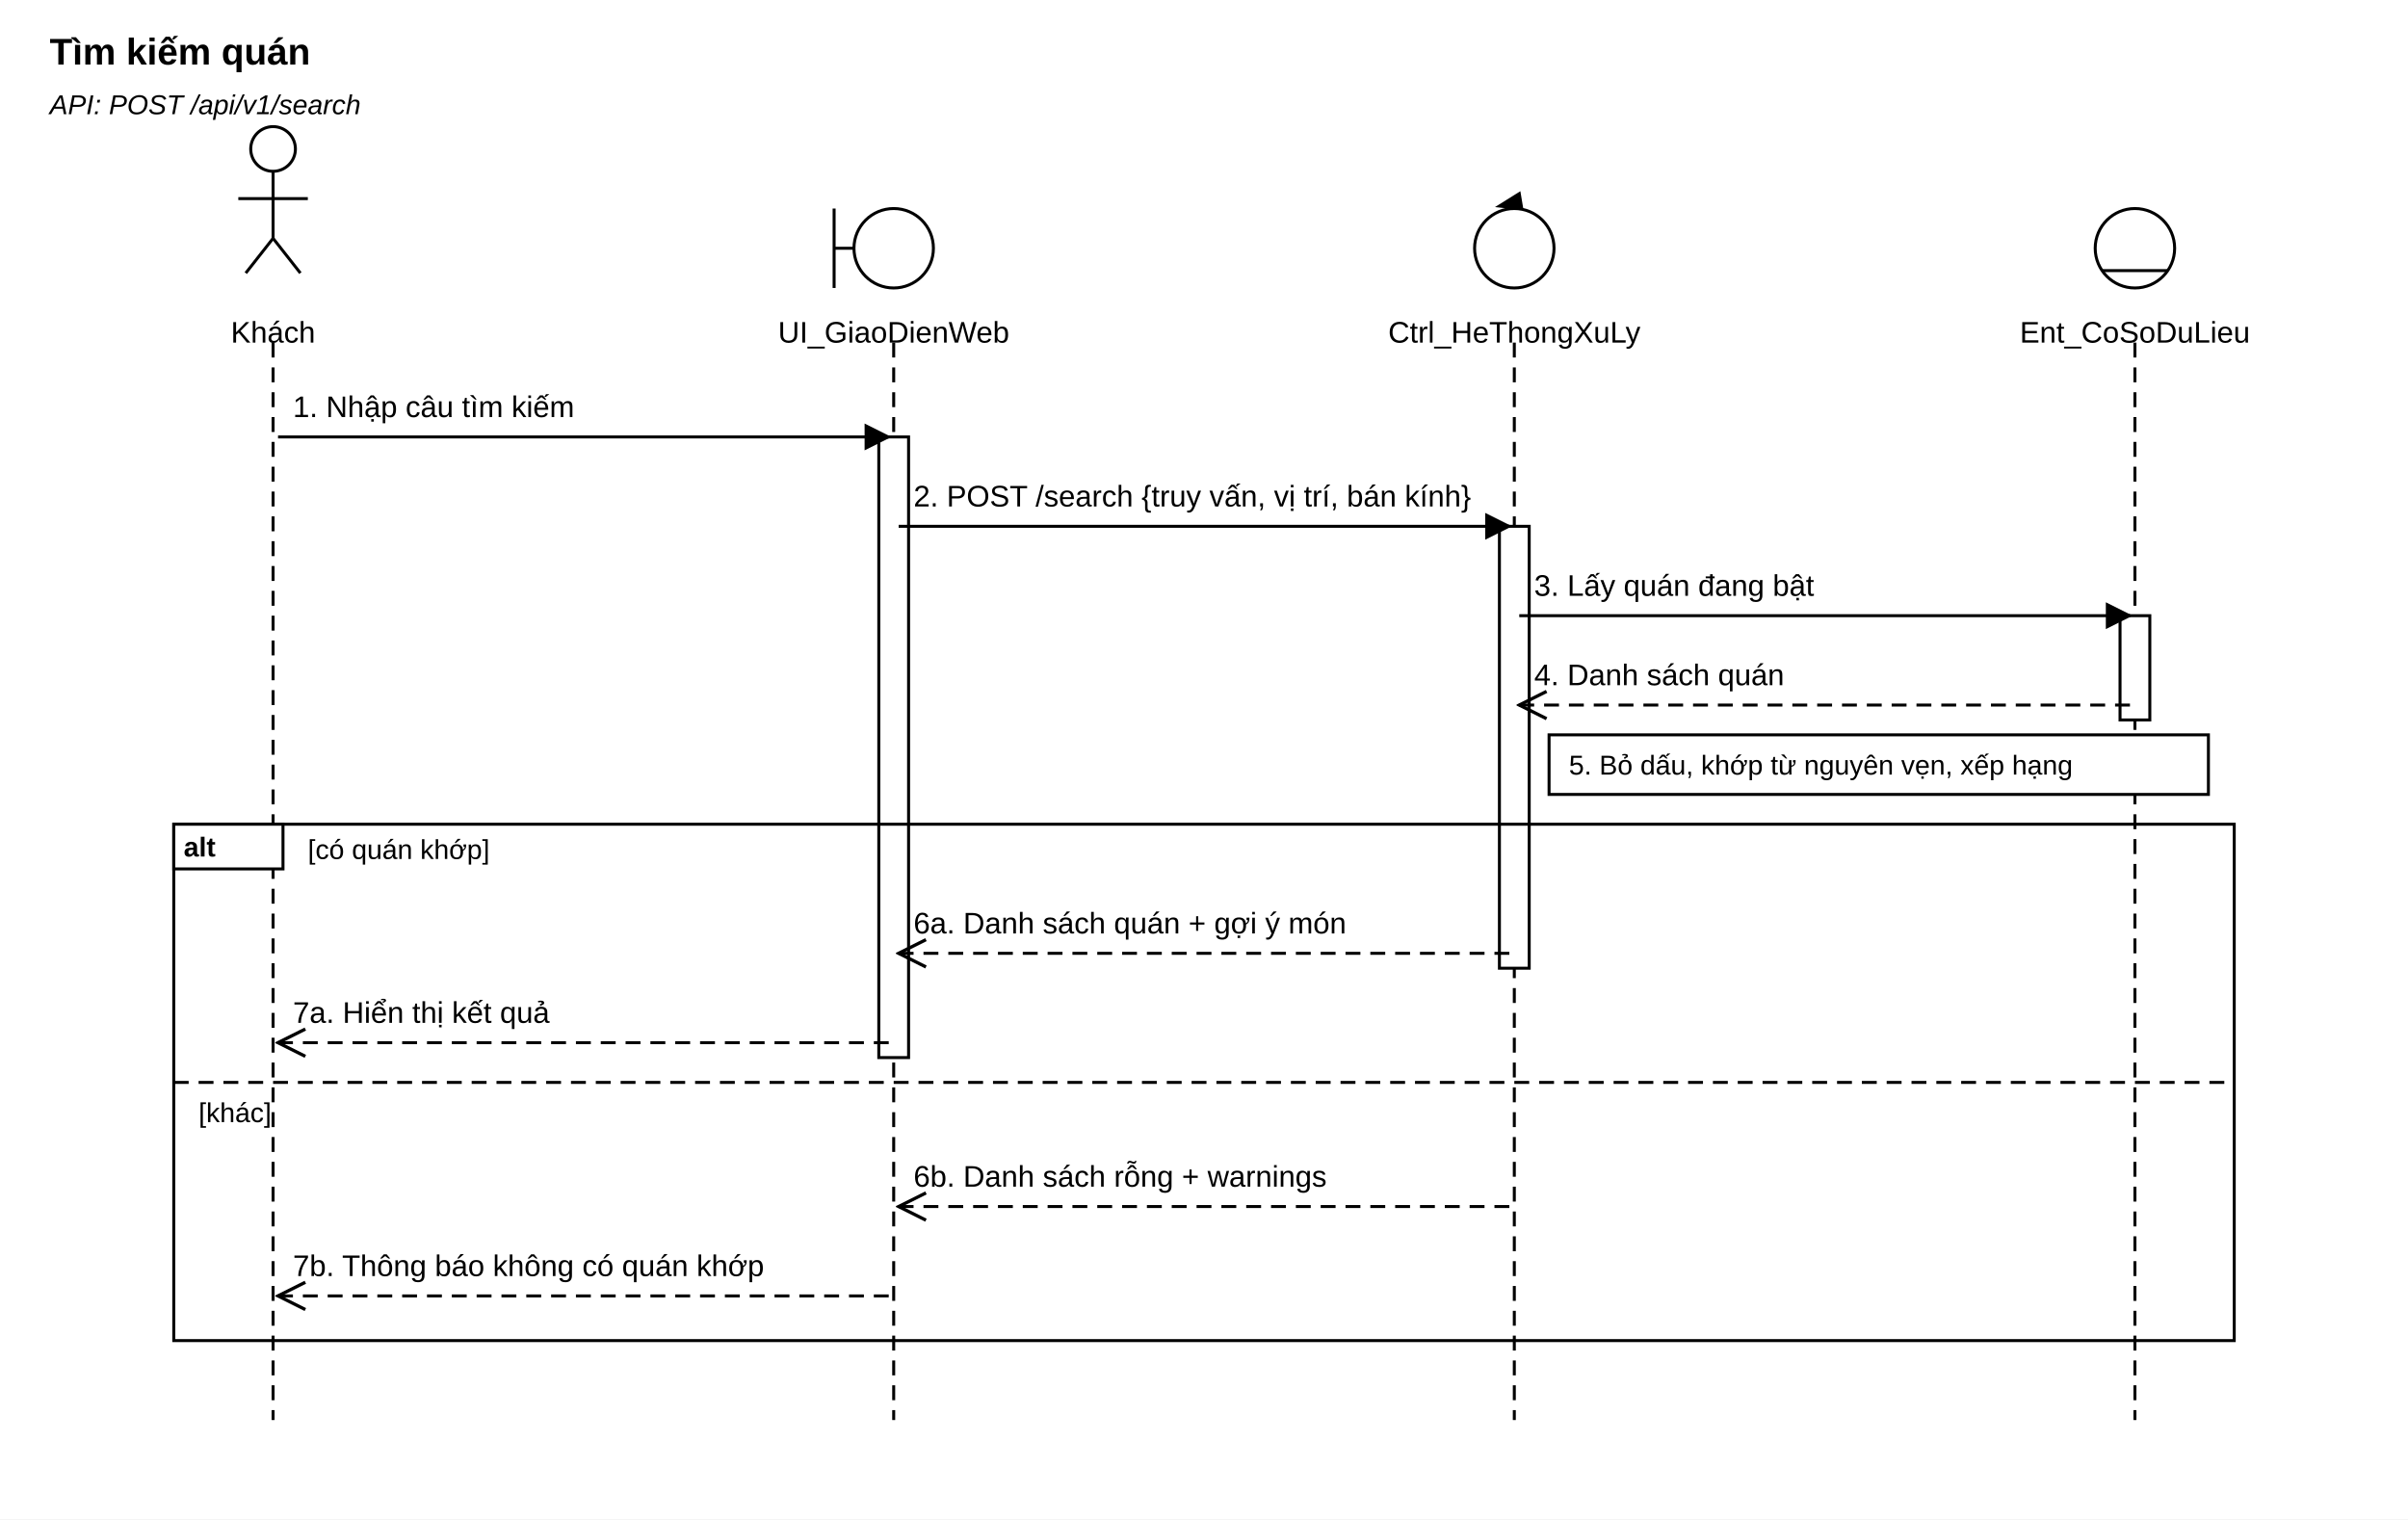
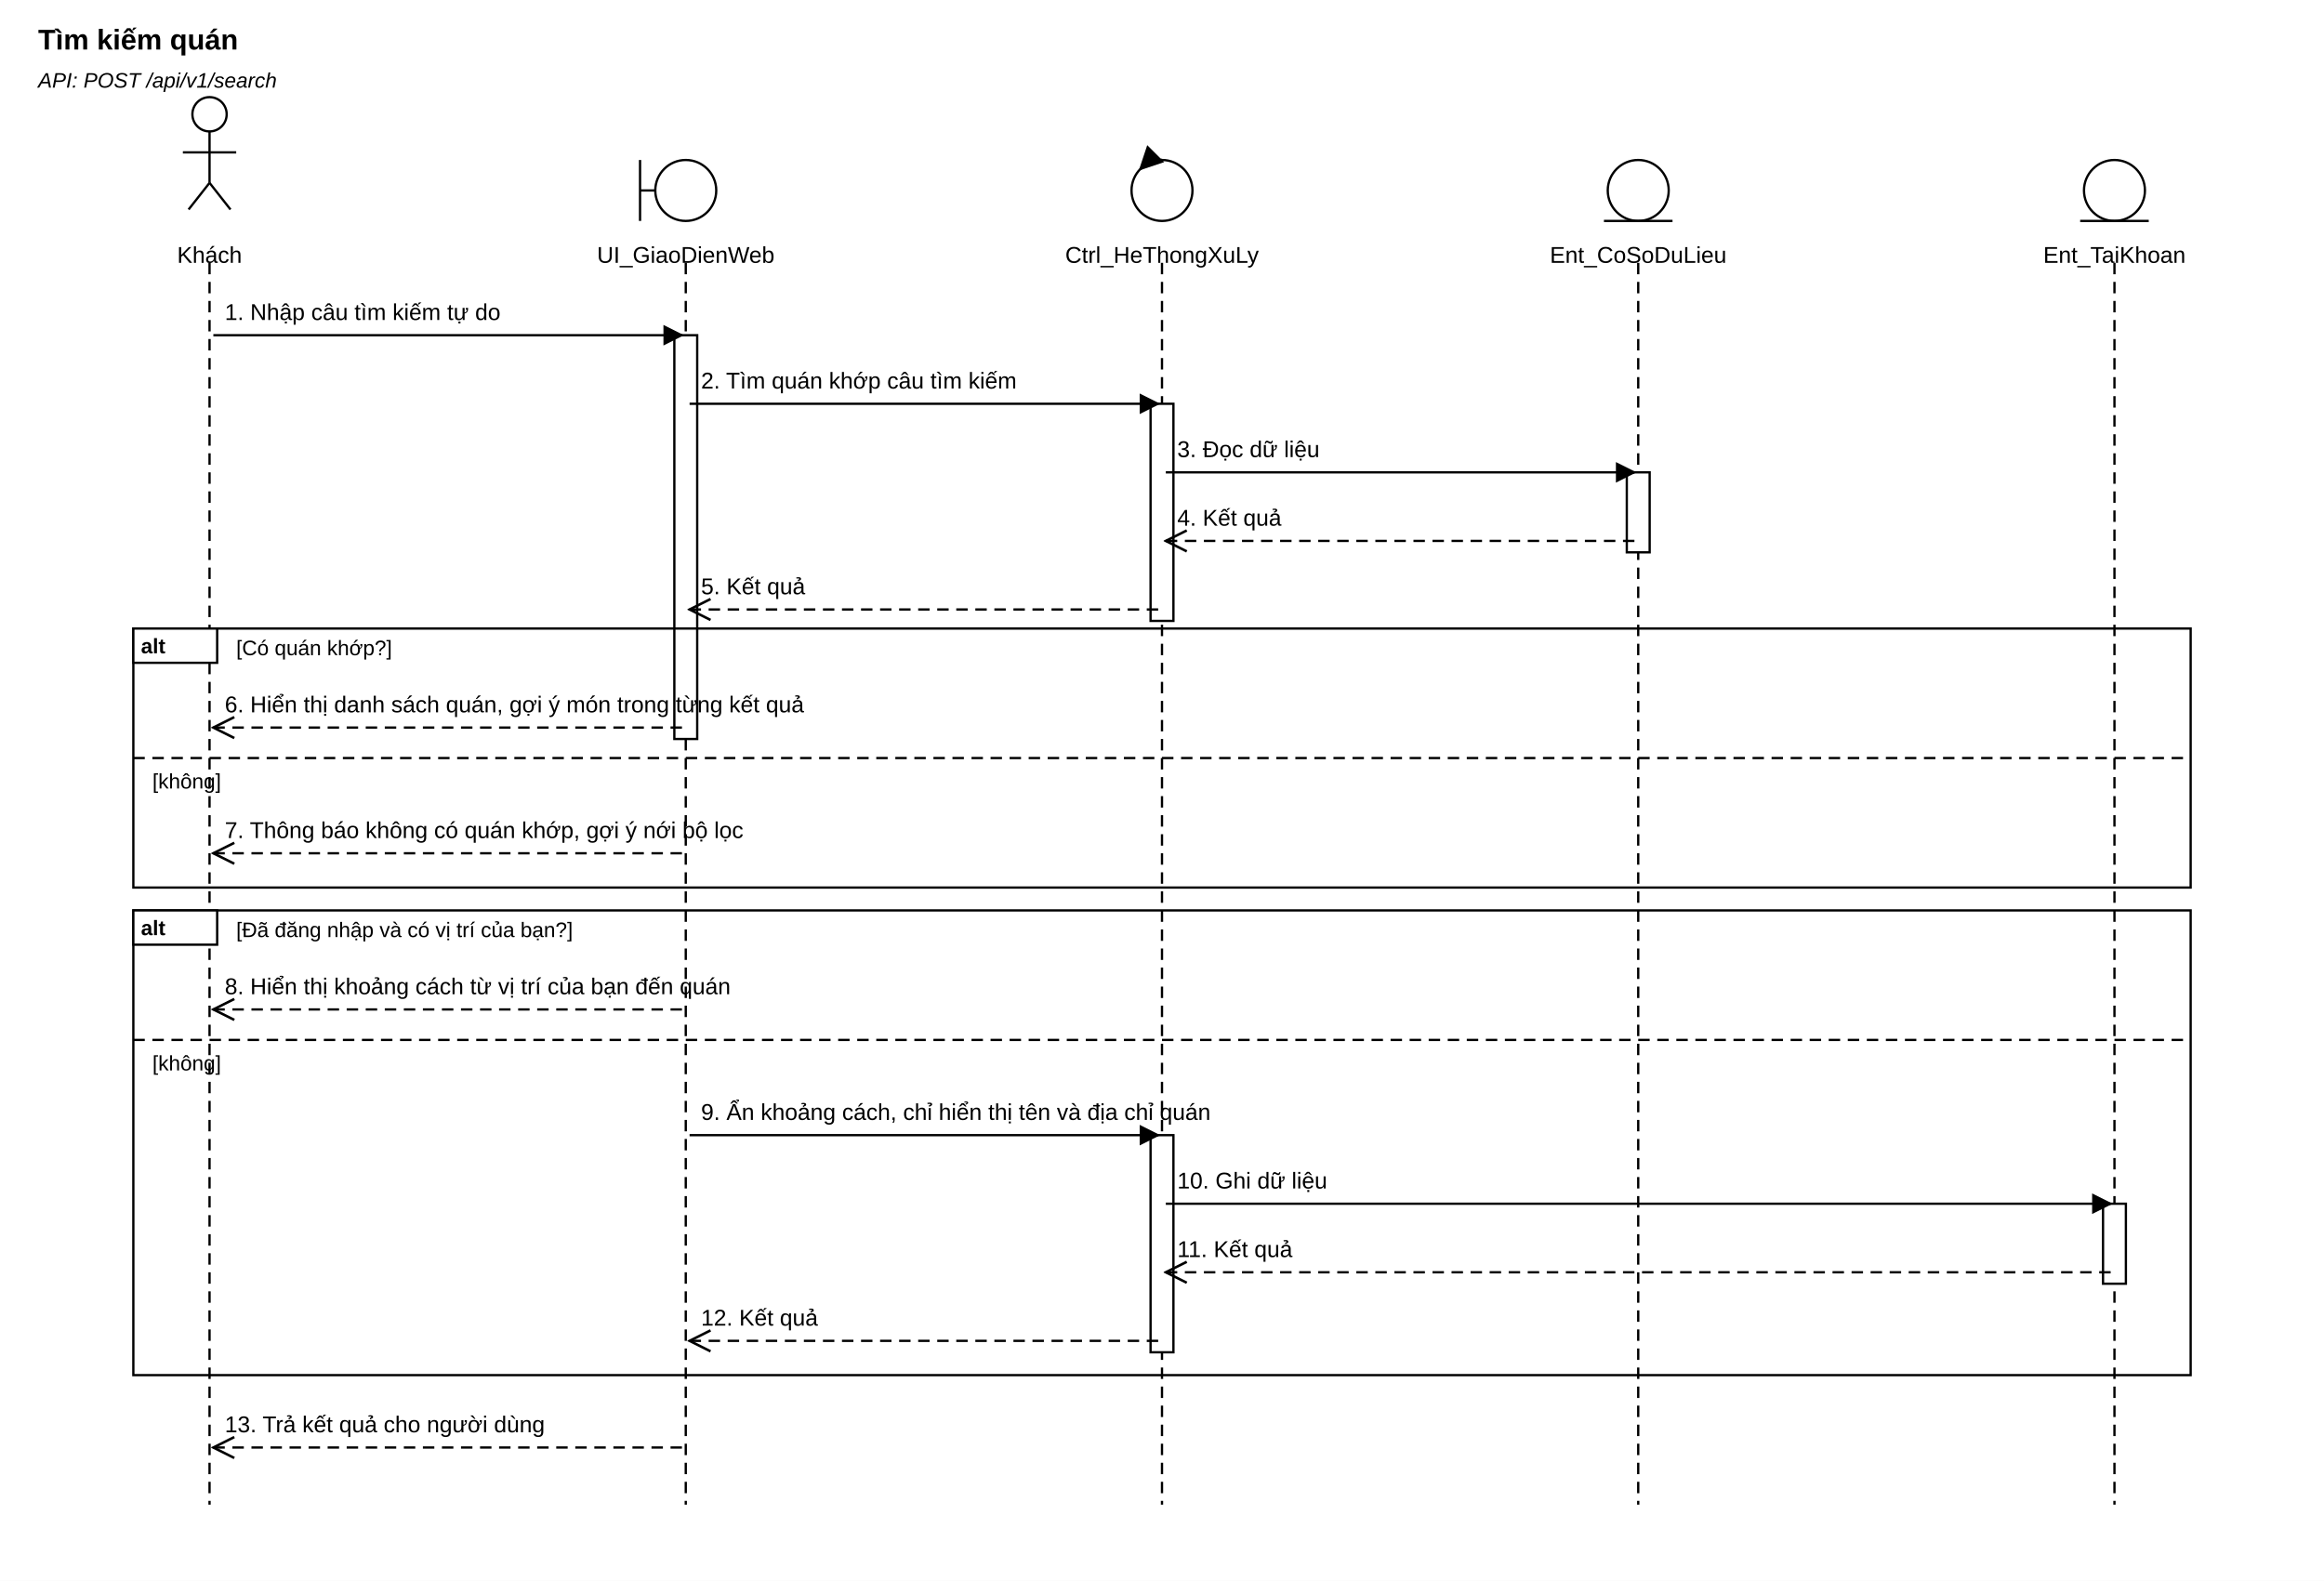
- <svg xmlns="http://www.w3.org/2000/svg" width="970" height="612" viewBox="0 0 970 612">
+ <svg xmlns="http://www.w3.org/2000/svg" width="1220" height="830" viewBox="0 0 1220 830">
  <defs>
    <marker id="dac" viewBox="0 0 10 10" refX="9" refY="5" markerWidth="9" markerHeight="9" orient="auto">
      <path d="M0,0 L10,5 L0,10 z" fill="#000" />
    </marker>
    <marker id="ho" viewBox="0 0 12 12" refX="11" refY="6" markerWidth="11" markerHeight="11" orient="auto">
      <path d="M1,1 L11,6 L1,11" fill="none" stroke="#000" stroke-width="1.2" />
    </marker>
  </defs>
  <rect width="100%" height="100%" fill="#fff" />
  <text x="20" y="26" font-family="Arial, Helvetica, sans-serif" font-size="15" text-anchor="start" font-weight="bold" fill="#000">Tìm kiếm quán</text>
  <text x="20" y="46" font-family="Arial, Helvetica, sans-serif" font-size="11" text-anchor="start" font-weight="normal" fill="#000" font-style="italic">API: POST /api/v1/search</text>
  <circle cx="110" cy="60" r="9" fill="#fff" stroke="#000" stroke-width="1.2" />
  <line x1="110" y1="69" x2="110" y2="96" stroke="#000" stroke-width="1.2" />
  <line x1="96" y1="80" x2="124" y2="80" stroke="#000" stroke-width="1.2" />
  <line x1="110" y1="96" x2="99" y2="110" stroke="#000" stroke-width="1.2" />
  <line x1="110" y1="96" x2="121" y2="110" stroke="#000" stroke-width="1.2" />
  <text x="110" y="138" font-family="Arial, Helvetica, sans-serif" font-size="12" text-anchor="middle" font-weight="normal" fill="#000">Khách</text>
  <line x1="336" y1="84" x2="336" y2="116" stroke="#000" stroke-width="1.2" />
  <line x1="336" y1="100" x2="344" y2="100" stroke="#000" stroke-width="1.2" />
  <circle cx="360" cy="100" r="16" fill="#fff" stroke="#000" stroke-width="1.2" />
  <text x="360" y="138" font-family="Arial, Helvetica, sans-serif" font-size="12" text-anchor="middle" font-weight="normal" fill="#000">UI_GiaoDienWeb</text>
  <circle cx="610" cy="100" r="16" fill="#fff" stroke="#000" stroke-width="1.2" />
-   <path d="M 604 83 L 612 78 L 613 84 Z" fill="#000" stroke="#000" stroke-width="1.2" />
+   <path d="M 610 84 A 16 16 0 0 0 598.69 88.69" fill="none" stroke="#000" stroke-width="1.4" marker-end="url(#dac)" />
  <text x="610" y="138" font-family="Arial, Helvetica, sans-serif" font-size="12" text-anchor="middle" font-weight="normal" fill="#000">Ctrl_HeThongXuLy</text>
  <circle cx="860" cy="100" r="16" fill="#fff" stroke="#000" stroke-width="1.2" />
-   <line x1="847" y1="109" x2="873" y2="109" stroke="#000" stroke-width="1.2" />
+   <line x1="842" y1="116" x2="878" y2="116" stroke="#000" stroke-width="1.2" />
  <text x="860" y="138" font-family="Arial, Helvetica, sans-serif" font-size="12" text-anchor="middle" font-weight="normal" fill="#000">Ent_CoSoDuLieu</text>
-   <line x1="110" y1="138" x2="110" y2="572" stroke="#000" stroke-width="1.2" stroke-dasharray="6 4" />
-   <line x1="360" y1="138" x2="360" y2="572" stroke="#000" stroke-width="1.2" stroke-dasharray="6 4" />
-   <line x1="610" y1="138" x2="610" y2="572" stroke="#000" stroke-width="1.2" stroke-dasharray="6 4" />
-   <line x1="860" y1="138" x2="860" y2="572" stroke="#000" stroke-width="1.2" stroke-dasharray="6 4" />
+   <circle cx="1110" cy="100" r="16" fill="#fff" stroke="#000" stroke-width="1.2" />
+   <line x1="1092" y1="116" x2="1128" y2="116" stroke="#000" stroke-width="1.2" />
+   <text x="1110" y="138" font-family="Arial, Helvetica, sans-serif" font-size="12" text-anchor="middle" font-weight="normal" fill="#000">Ent_TaiKhoan</text>
+   <line x1="110" y1="138" x2="110" y2="790" stroke="#000" stroke-width="1.2" stroke-dasharray="6 4" />
+   <line x1="360" y1="138" x2="360" y2="790" stroke="#000" stroke-width="1.2" stroke-dasharray="6 4" />
+   <line x1="610" y1="138" x2="610" y2="790" stroke="#000" stroke-width="1.2" stroke-dasharray="6 4" />
+   <line x1="860" y1="138" x2="860" y2="790" stroke="#000" stroke-width="1.2" stroke-dasharray="6 4" />
+   <line x1="1110" y1="138" x2="1110" y2="790" stroke="#000" stroke-width="1.2" stroke-dasharray="6 4" />
  <rect x="854" y="248" width="12" height="42" rx="0" fill="#fff" stroke="#000" stroke-width="1.2" />
-   <rect x="604" y="212" width="12" height="178" rx="0" fill="#fff" stroke="#000" stroke-width="1.2" />
-   <rect x="354" y="176" width="12" height="250" rx="0" fill="#fff" stroke="#000" stroke-width="1.2" />
+   <rect x="604" y="212" width="12" height="114" rx="0" fill="#fff" stroke="#000" stroke-width="1.2" />
+   <rect x="354" y="176" width="12" height="212" rx="0" fill="#fff" stroke="#000" stroke-width="1.2" />
+   <rect x="1104" y="632" width="12" height="42" rx="0" fill="#fff" stroke="#000" stroke-width="1.2" />
+   <rect x="604" y="596" width="12" height="114" rx="0" fill="#fff" stroke="#000" stroke-width="1.2" />
  <line x1="112" y1="176" x2="358" y2="176" stroke="#000" stroke-width="1.2" marker-end="url(#dac)" />
-   <text x="118" y="168" font-family="Arial, Helvetica, sans-serif" font-size="12" text-anchor="start" font-weight="normal" fill="#000">1. Nhập câu tìm kiếm</text>
+   <text x="118" y="168" font-family="Arial, Helvetica, sans-serif" font-size="12" text-anchor="start" font-weight="normal" fill="#000">1. Nhập câu tìm kiếm tự do</text>
  <line x1="362" y1="212" x2="608" y2="212" stroke="#000" stroke-width="1.2" marker-end="url(#dac)" />
-   <text x="368" y="204" font-family="Arial, Helvetica, sans-serif" font-size="12" text-anchor="start" font-weight="normal" fill="#000">2. POST /search {truy vấn, vị trí, bán kính}</text>
+   <text x="368" y="204" font-family="Arial, Helvetica, sans-serif" font-size="12" text-anchor="start" font-weight="normal" fill="#000">2. Tìm quán khớp câu tìm kiếm</text>
  <line x1="612" y1="248" x2="858" y2="248" stroke="#000" stroke-width="1.2" marker-end="url(#dac)" />
-   <text x="618" y="240" font-family="Arial, Helvetica, sans-serif" font-size="12" text-anchor="start" font-weight="normal" fill="#000">3. Lấy quán đang bật</text>
+   <text x="618" y="240" font-family="Arial, Helvetica, sans-serif" font-size="12" text-anchor="start" font-weight="normal" fill="#000">3. Đọc dữ liệu</text>
  <line x1="858" y1="284" x2="612" y2="284" stroke="#000" stroke-width="1.2" stroke-dasharray="6 4" marker-end="url(#ho)" />
-   <text x="618" y="276" font-family="Arial, Helvetica, sans-serif" font-size="12" text-anchor="start" font-weight="normal" fill="#000">4. Danh sách quán</text>
-   <rect x="624" y="296" width="265.6" height="24" rx="0" fill="#fff" stroke="#000" stroke-width="1.2" />
-   <text x="632" y="312" font-family="Arial, Helvetica, sans-serif" font-size="11" text-anchor="start" font-weight="normal" fill="#000">5. Bỏ dấu, khớp từ nguyên vẹn, xếp hạng</text>
-   <line x1="608" y1="384" x2="362" y2="384" stroke="#000" stroke-width="1.2" stroke-dasharray="6 4" marker-end="url(#ho)" />
-   <text x="368" y="376" font-family="Arial, Helvetica, sans-serif" font-size="12" text-anchor="start" font-weight="normal" fill="#000">6a. Danh sách quán + gợi ý món</text>
-   <line x1="358" y1="420" x2="112" y2="420" stroke="#000" stroke-width="1.2" stroke-dasharray="6 4" marker-end="url(#ho)" />
-   <text x="118" y="412" font-family="Arial, Helvetica, sans-serif" font-size="12" text-anchor="start" font-weight="normal" fill="#000">7a. Hiển thị kết quả</text>
-   <line x1="70" y1="436" x2="900" y2="436" stroke="#000" stroke-width="1.2" stroke-dasharray="6 4" />
-   <text x="80" y="452" font-family="Arial, Helvetica, sans-serif" font-size="11" text-anchor="start" font-weight="normal" fill="#000">[khác]</text>
-   <line x1="608" y1="486" x2="362" y2="486" stroke="#000" stroke-width="1.2" stroke-dasharray="6 4" marker-end="url(#ho)" />
-   <text x="368" y="478" font-family="Arial, Helvetica, sans-serif" font-size="12" text-anchor="start" font-weight="normal" fill="#000">6b. Danh sách rỗng + warnings</text>
-   <line x1="358" y1="522" x2="112" y2="522" stroke="#000" stroke-width="1.2" stroke-dasharray="6 4" marker-end="url(#ho)" />
-   <text x="118" y="514" font-family="Arial, Helvetica, sans-serif" font-size="12" text-anchor="start" font-weight="normal" fill="#000">7b. Thông báo không có quán khớp</text>
-   <rect x="70" y="332" width="830" height="208" rx="0" fill="none" stroke="#000" stroke-width="1.2" />
-   <rect x="70" y="332" width="44" height="18" fill="#fff" stroke="#000" stroke-width="1.2" />
-   <text x="74" y="345" font-family="Arial, Helvetica, sans-serif" font-size="11" text-anchor="start" font-weight="bold" fill="#000">alt</text>
-   <text x="124" y="346" font-family="Arial, Helvetica, sans-serif" font-size="11" text-anchor="start" font-weight="normal" fill="#000">[có quán khớp]</text>
+   <text x="618" y="276" font-family="Arial, Helvetica, sans-serif" font-size="12" text-anchor="start" font-weight="normal" fill="#000">4. Kết quả</text>
+   <line x1="608" y1="320" x2="362" y2="320" stroke="#000" stroke-width="1.2" stroke-dasharray="6 4" marker-end="url(#ho)" />
+   <text x="368" y="312" font-family="Arial, Helvetica, sans-serif" font-size="12" text-anchor="start" font-weight="normal" fill="#000">5. Kết quả</text>
+   <line x1="358" y1="382" x2="112" y2="382" stroke="#000" stroke-width="1.2" stroke-dasharray="6 4" marker-end="url(#ho)" />
+   <text x="118" y="374" font-family="Arial, Helvetica, sans-serif" font-size="12" text-anchor="start" font-weight="normal" fill="#000">6. Hiển thị danh sách quán, gợi ý món trong từng kết quả</text>
+   <line x1="70" y1="398" x2="1150" y2="398" stroke="#000" stroke-width="1.2" stroke-dasharray="6 4" />
+   <text x="80" y="414" font-family="Arial, Helvetica, sans-serif" font-size="11" text-anchor="start" font-weight="normal" fill="#000">[không]</text>
+   <line x1="358" y1="448" x2="112" y2="448" stroke="#000" stroke-width="1.2" stroke-dasharray="6 4" marker-end="url(#ho)" />
+   <text x="118" y="440" font-family="Arial, Helvetica, sans-serif" font-size="12" text-anchor="start" font-weight="normal" fill="#000">7. Thông báo không có quán khớp, gợi ý nới bộ lọc</text>
+   <rect x="70" y="330" width="1080" height="136" rx="0" fill="none" stroke="#000" stroke-width="1.2" />
+   <rect x="70" y="330" width="44" height="18" fill="#fff" stroke="#000" stroke-width="1.2" />
+   <text x="74" y="343" font-family="Arial, Helvetica, sans-serif" font-size="11" text-anchor="start" font-weight="bold" fill="#000">alt</text>
+   <text x="124" y="344" font-family="Arial, Helvetica, sans-serif" font-size="11" text-anchor="start" font-weight="normal" fill="#000">[Có quán khớp?]</text>
+   <line x1="358" y1="530" x2="112" y2="530" stroke="#000" stroke-width="1.2" stroke-dasharray="6 4" marker-end="url(#ho)" />
+   <text x="118" y="522" font-family="Arial, Helvetica, sans-serif" font-size="12" text-anchor="start" font-weight="normal" fill="#000">8. Hiển thị khoảng cách từ vị trí của bạn đến quán</text>
+   <line x1="70" y1="546" x2="1150" y2="546" stroke="#000" stroke-width="1.2" stroke-dasharray="6 4" />
+   <text x="80" y="562" font-family="Arial, Helvetica, sans-serif" font-size="11" text-anchor="start" font-weight="normal" fill="#000">[không]</text>
+   <line x1="362" y1="596" x2="608" y2="596" stroke="#000" stroke-width="1.2" marker-end="url(#dac)" />
+   <text x="368" y="588" font-family="Arial, Helvetica, sans-serif" font-size="12" text-anchor="start" font-weight="normal" fill="#000">9. Ẩn khoảng cách, chỉ hiển thị tên và địa chỉ quán</text>
+   <line x1="612" y1="632" x2="1108" y2="632" stroke="#000" stroke-width="1.2" marker-end="url(#dac)" />
+   <text x="618" y="624" font-family="Arial, Helvetica, sans-serif" font-size="12" text-anchor="start" font-weight="normal" fill="#000">10. Ghi dữ liệu</text>
+   <line x1="1108" y1="668" x2="612" y2="668" stroke="#000" stroke-width="1.2" stroke-dasharray="6 4" marker-end="url(#ho)" />
+   <text x="618" y="660" font-family="Arial, Helvetica, sans-serif" font-size="12" text-anchor="start" font-weight="normal" fill="#000">11. Kết quả</text>
+   <line x1="608" y1="704" x2="362" y2="704" stroke="#000" stroke-width="1.2" stroke-dasharray="6 4" marker-end="url(#ho)" />
+   <text x="368" y="696" font-family="Arial, Helvetica, sans-serif" font-size="12" text-anchor="start" font-weight="normal" fill="#000">12. Kết quả</text>
+   <rect x="70" y="478" width="1080" height="244" rx="0" fill="none" stroke="#000" stroke-width="1.2" />
+   <rect x="70" y="478" width="44" height="18" fill="#fff" stroke="#000" stroke-width="1.2" />
+   <text x="74" y="491" font-family="Arial, Helvetica, sans-serif" font-size="11" text-anchor="start" font-weight="bold" fill="#000">alt</text>
+   <text x="124" y="492" font-family="Arial, Helvetica, sans-serif" font-size="11" text-anchor="start" font-weight="normal" fill="#000">[Đã đăng nhập và có vị trí của bạn?]</text>
+   <line x1="358" y1="760" x2="112" y2="760" stroke="#000" stroke-width="1.2" stroke-dasharray="6 4" marker-end="url(#ho)" />
+   <text x="118" y="752" font-family="Arial, Helvetica, sans-serif" font-size="12" text-anchor="start" font-weight="normal" fill="#000">13. Trả kết quả cho người dùng</text>
</svg>
